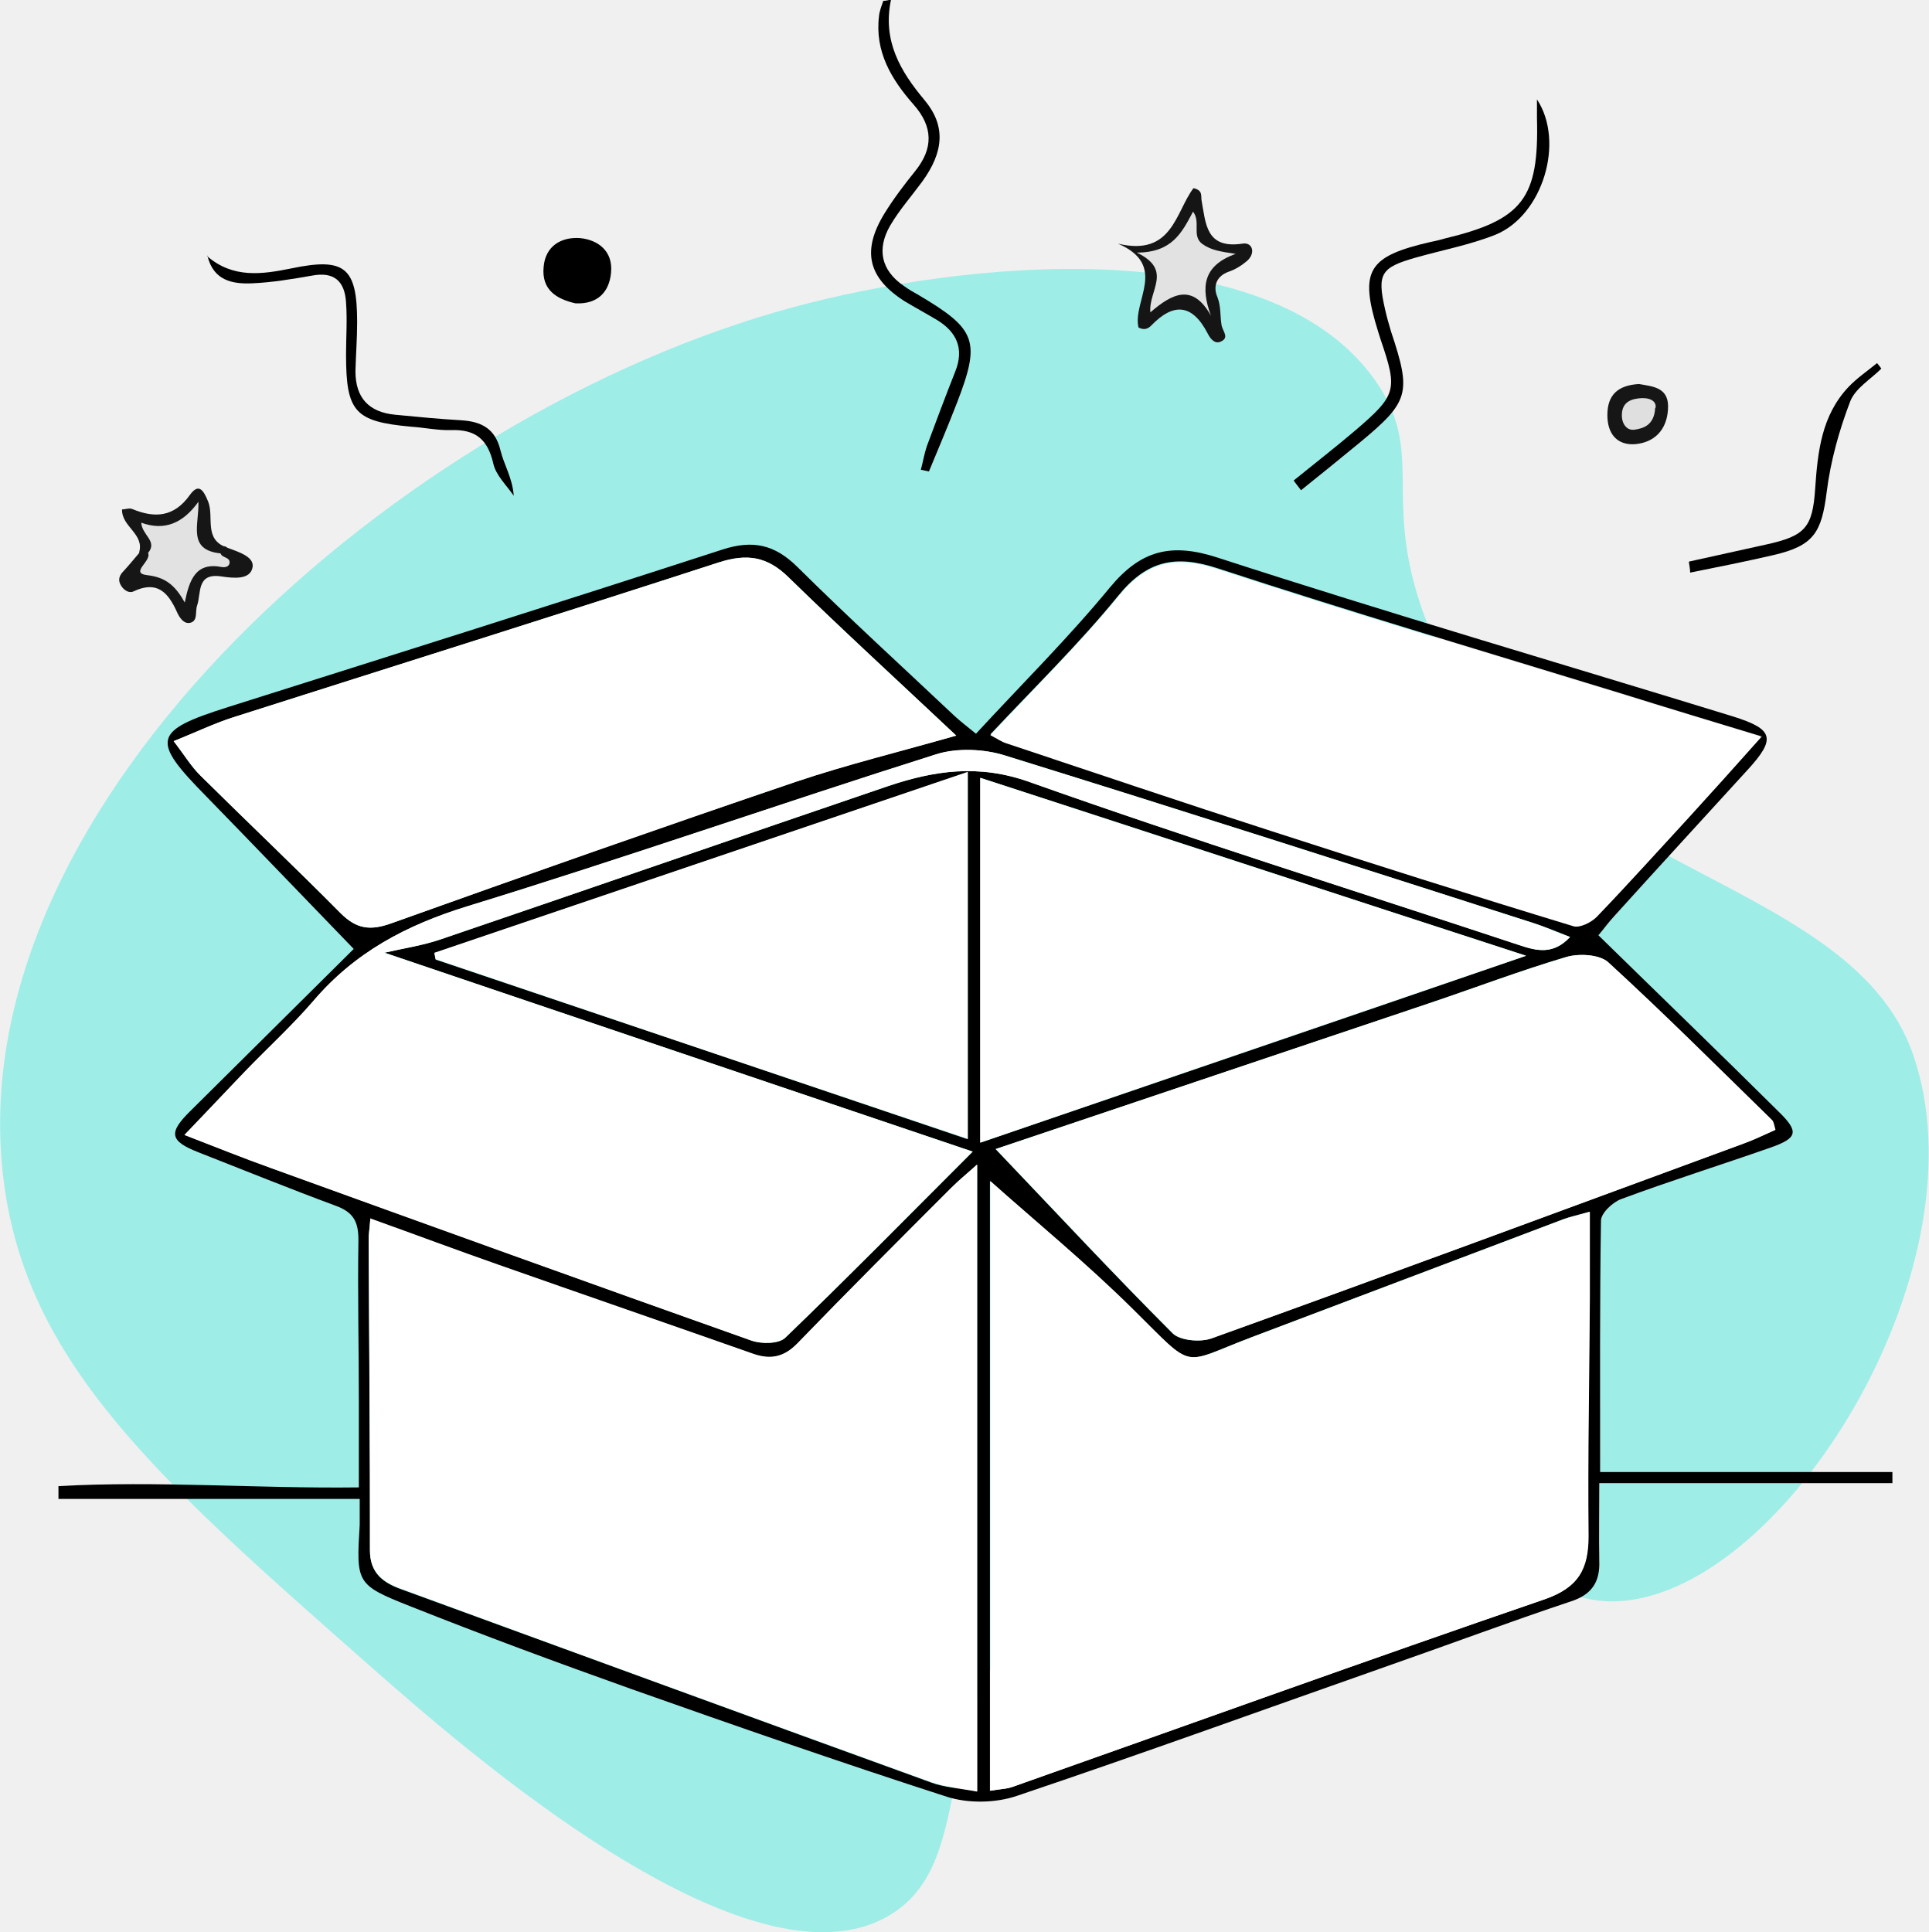
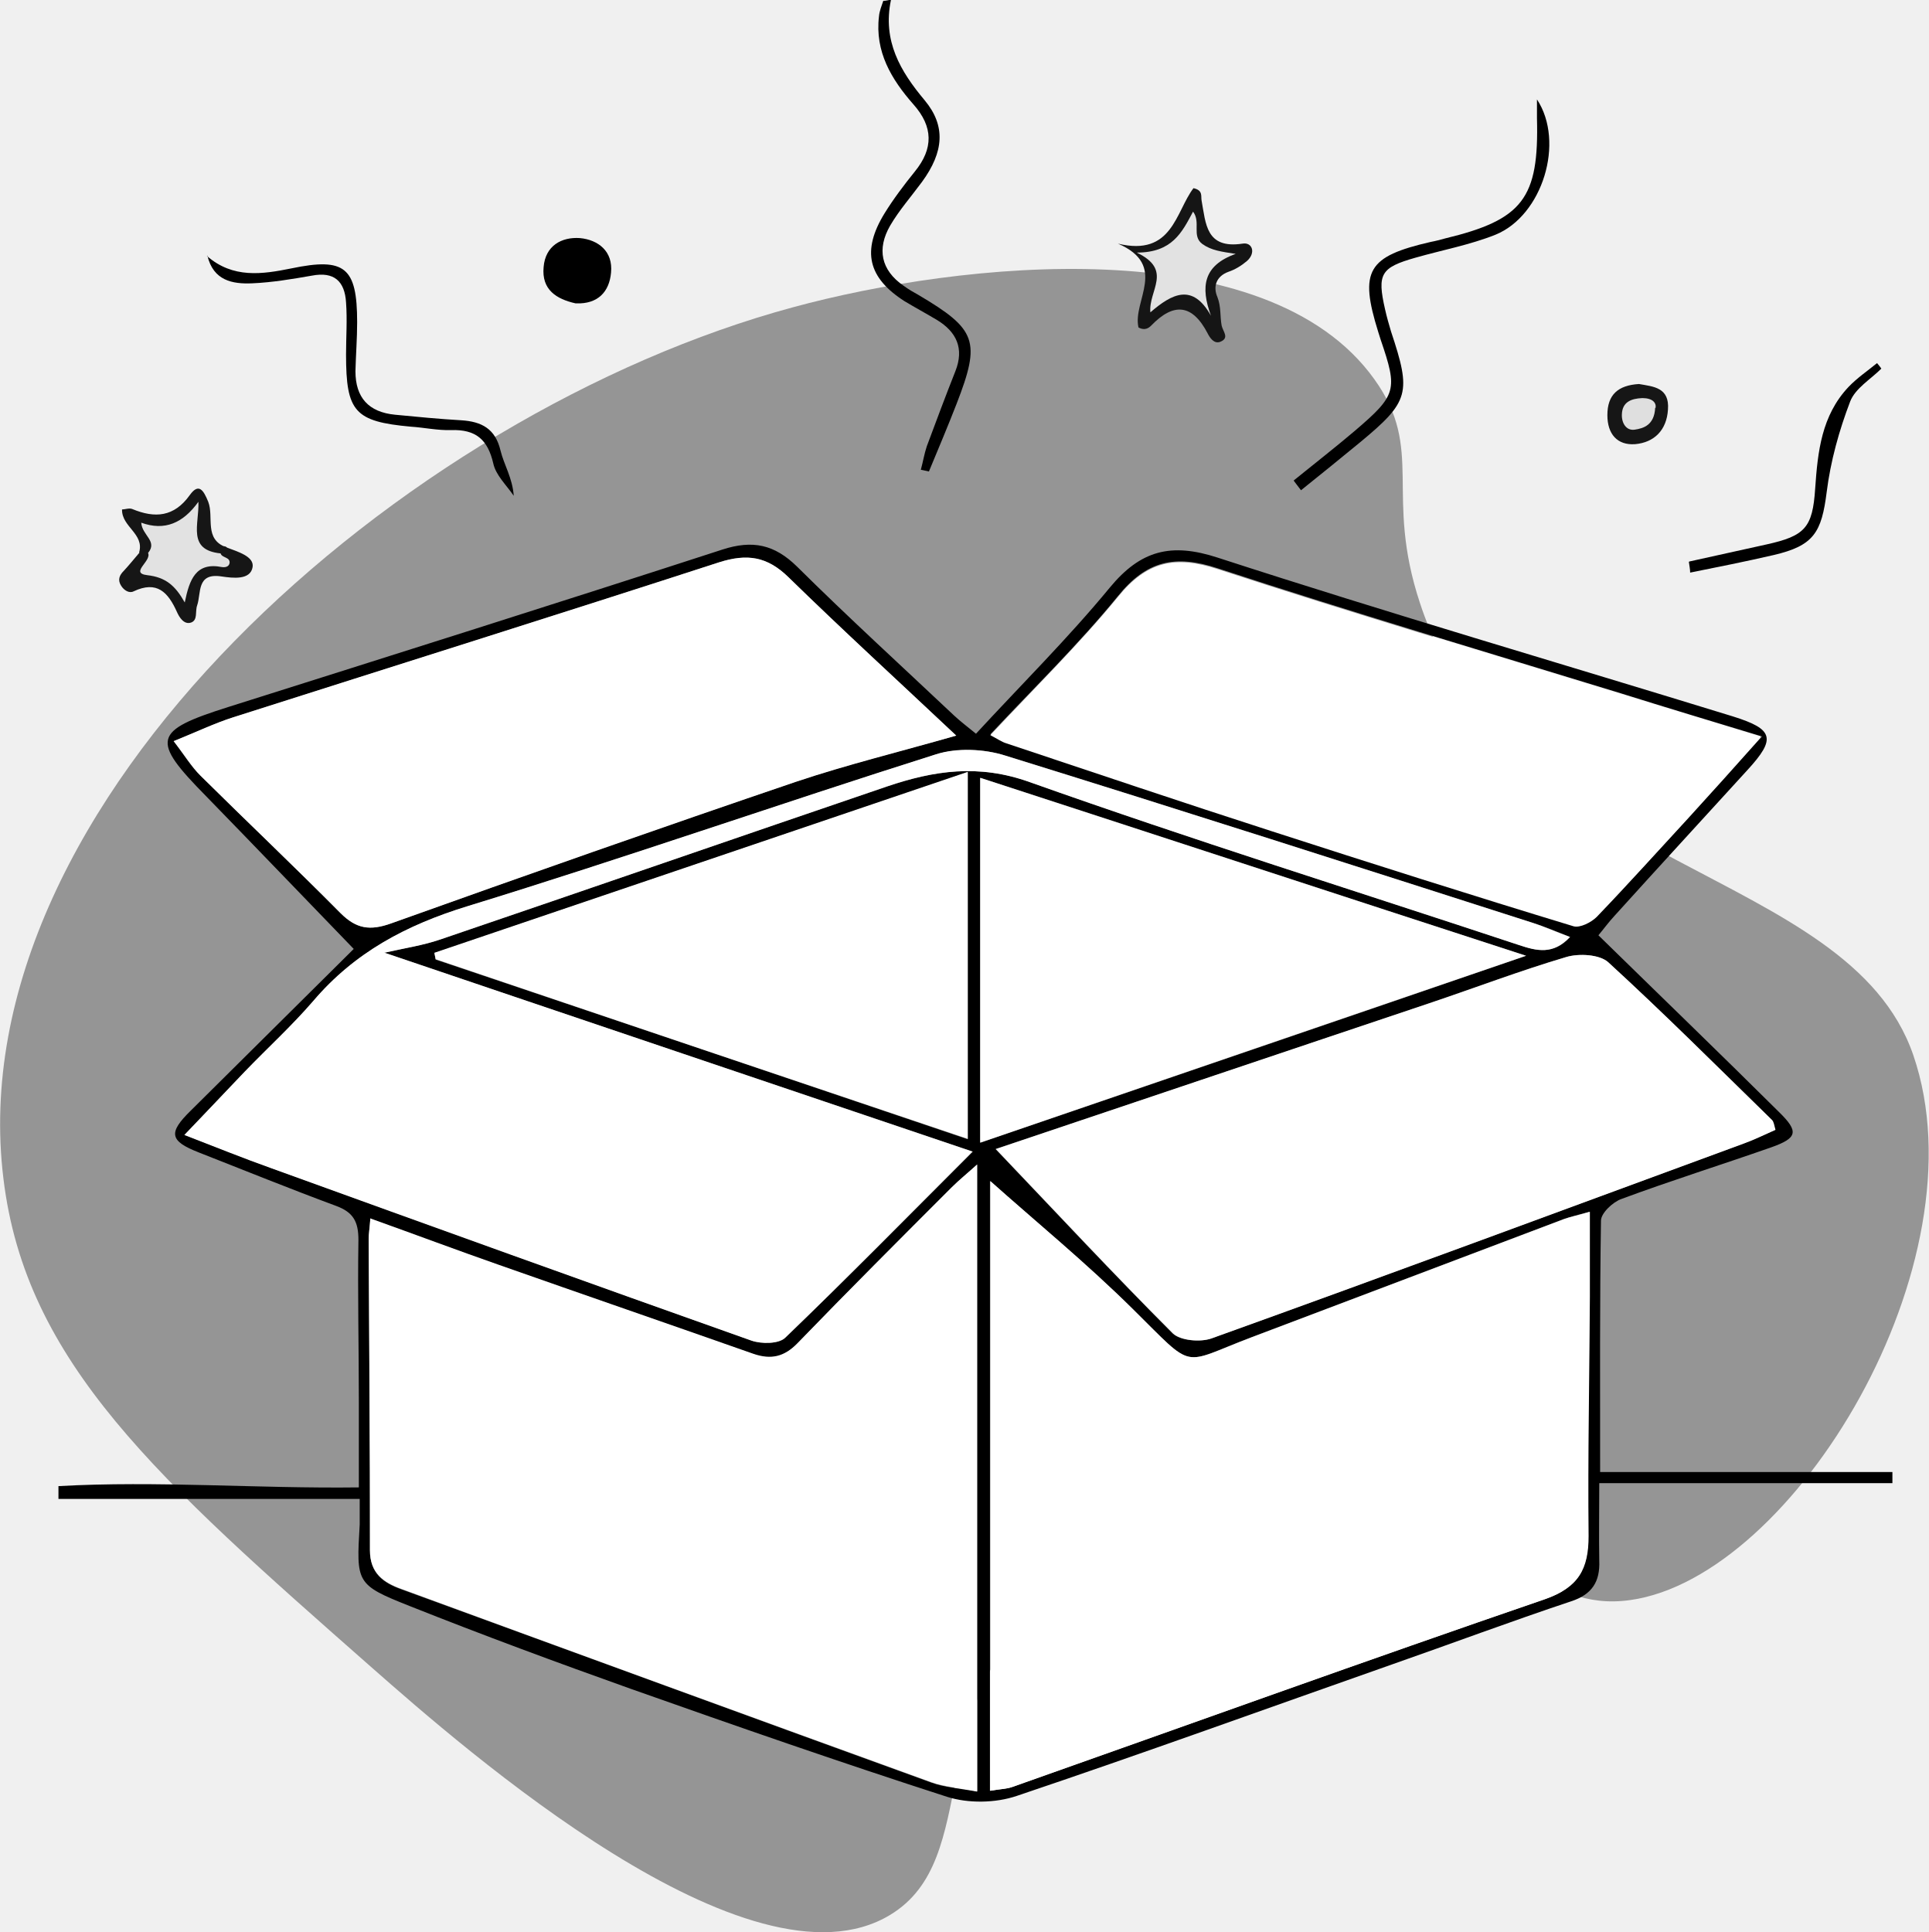
<svg xmlns="http://www.w3.org/2000/svg" id="Layer_2" data-name="Layer 2" viewBox="0 0 452 452.8">
  <defs>
    <style>
      .cls-1 {
        fill: #fff;
      }

      .cls-2 {
        fill: #e2e2e2;
      }

      .cls-3 {
        fill: #151515;
      }

      .cls-4 {
-         fill: #9fede7;
+         fill:rgb(149, 149, 149);
      }

      .cls-5 {
        fill: #161616;
      }

      .cls-6 {
        fill: #dfdfdf;
      }
    </style>
  </defs>
  <g id="Layer_1-2" data-name="Layer 1">
    <g>
      <path class="cls-4" d="m185.9,72c39-10.6,110.9-18.5,136.2,16.9,11.9,16.6,2.2,26.9,10.7,52.5,20.9,63.5,100.3,61.4,115.6,105.9,16.7,48.7-27.9,122.3-66.3,127.7-21.1,3-27.6-16.5-64.2-19.7-7.2-.6-45.6-4-71.9,18.7-30.3,26.1-15.4,61.5-37.4,74.8-32.9,19.9-99.9-39-121.5-58C36.9,346.6,6,319.4.8,276.2-10,187.9,94.3,96.7,185.9,72Z" />
      <g>
        <path d="m228.6,172.1c10.6-11.5,21.7-22.5,31.5-34.4,7.2-8.7,14.3-10.6,25.3-7,40,13,80.4,24.8,120.7,37.2,9.6,3,10.2,5.2,3.4,12.6-10.3,11.3-20.7,22.6-31,34-1.5,1.6-2.8,3.4-3.9,4.7,14.3,14,28.4,27.6,42.3,41.4,4.7,4.6,4.4,6.1-1.8,8.3-11.7,4.1-23.5,7.8-35.1,12.1-2,.7-4.8,3.3-4.8,5.1-.3,19.1-.2,38.3-.2,58.9h68.5c0,.9,0,1.7,0,2.6h-68.7c0,6.6-.1,12.4,0,18.2.2,4.9-1.7,7.9-6.6,9.5-14.1,4.7-28,9.9-42,14.8-29.3,10.3-58.5,20.9-87.9,30.8-5,1.7-11.4,1.8-16.4.2-24.8-8-49.5-16.6-74.1-25.3-17.4-6.2-34.7-12.6-51.8-19.4-12.6-5-12.5-5.4-11.7-19.1,0-1.5,0-3.1,0-6H13.7c0-1,0-2,0-3,23.2-1.3,46.4.6,70.4.3,0-6.8,0-13.4,0-20.1,0-12.6-.3-25.3-.1-37.9,0-4.3-1.2-6.5-5.3-8-10.8-4-21.4-8.3-32.1-12.5-6.9-2.7-7.2-4.6-1.9-9.8,12.8-12.7,25.6-25.4,38.2-37.9-11.9-12.3-23.2-24.1-34.6-35.8-13-13.2-12.5-15.3,5.2-20.9,38.6-12.2,77.3-24.4,115.8-36.9,7.1-2.3,12.2-1.2,17.5,4,12,11.9,24.5,23.3,36.8,34.9,1.5,1.4,3.1,2.6,5.3,4.4Zm-141.8,113.5c-.2,2.6-.4,3.7-.4,4.8.1,24.3.4,48.6.3,73,0,5.4,3.2,7.6,7.4,9.1,41.4,15.1,82.8,30.3,124.2,45.3,3,1.1,6.4,1.3,10.7,2.1v-146.9c-2.2,2-4.2,3.6-6,5.4-12.1,12.1-24.2,24.2-36.1,36.5-3.1,3.2-6.2,3.9-10.3,2.5-19.9-7-39.9-13.9-59.8-20.9-9.7-3.4-19.3-7-29.9-10.8Zm145.2,134.1c2.2-.4,3.8-.4,5.2-.9,41.6-14.7,83.1-29.7,124.8-44,7.9-2.7,10.2-7.1,10.2-14.8-.2-18.7.2-37.4.3-56.1,0-6.4,0-12.8,0-19.9-3,.8-4.6,1.2-6,1.7-24.4,9.2-48.8,18.5-73.2,27.7-16.9,6.4-13.1,8-27.9-6.6-11-10.8-22.9-20.7-33.4-30v142.9ZM90.1,223.3c4.8-1.1,9.1-1.8,13.1-3.1,34.9-11.9,69.8-24,104.8-35.9,10.9-3.7,21.4-5.3,33.4-1,37.9,13.5,76.4,25.5,114.7,38.2,4.1,1.4,8,2.3,11.9-1.9-3.3-1.3-5.9-2.4-8.7-3.3-41.2-13.2-82.3-26.4-123.6-39.2-5-1.6-11.3-1.8-16.3-.3-36.7,11.6-73,24.3-109.8,35.6-14.3,4.4-26.4,10.8-36.1,22.2-5,5.8-10.7,11-16,16.5-4.5,4.6-8.9,9.4-14.2,14.9,7.5,2.9,13.9,5.4,20.4,7.8,37.5,13.5,74.9,27.1,112.5,40.4,2.3.8,6.4.8,7.9-.7,14.4-13.9,28.4-28.1,43.9-43.6-47-15.9-92.5-31.2-137.8-46.6Zm143.2,46c14.4,15.1,27.7,29.4,41.5,43.2,1.7,1.7,6.4,2.1,9,1.2,41.7-15,83.2-30.4,124.8-45.7,2.5-.9,4.9-2.1,7.4-3.2-.4-1.1-.4-1.9-.8-2.3-12.7-12.4-25.3-25-38.4-37-2-1.8-6.8-2.1-9.8-1.2-10.8,3.2-21.3,7.2-32,10.8-33.4,11.3-66.9,22.5-101.7,34.2ZM40.7,173.7c2.5,3.3,4.1,6,6.3,8.1,10.9,10.8,22,21.3,32.8,32.2,3.7,3.7,6.9,4.2,11.9,2.4,31.5-11.3,63.1-22.5,94.9-33.2,12-4.1,24.4-7.1,37.5-10.8-13.6-12.8-26.7-24.8-39.3-37.1-5-4.9-9.7-5.6-16.3-3.5-37.9,12.3-75.8,24.2-113.8,36.3-4.4,1.4-8.6,3.5-14,5.6Zm372.2-1.1c-12.2-3.7-22.5-6.8-32.7-10-31.6-9.7-63.4-19.1-94.8-29.4-10-3.3-16.7-1.8-23.4,6.5-9.2,11.3-19.7,21.5-29.9,32.4,1.7.9,2.7,1.6,3.7,1.9,20.7,6.9,41.4,13.9,62.2,20.6,23.5,7.6,47.2,15,70.8,22.3,1.5.4,4.1-.9,5.4-2.2,7.4-7.6,14.5-15.5,21.6-23.3,5.3-5.8,10.5-11.6,17.1-19Zm-186.1,8.4c-42.8,14.5-83.9,28.4-125,42.4.1.5.2,1,.3,1.5,41.6,14,83.1,28,124.7,42.1v-85.9Zm3,86.8c43.2-14.8,84.9-29,127.9-43.8-43.7-14.2-85.7-28-127.9-41.7v85.5Z" />
        <path d="m303.2,112.6c4.8-3.9,9.7-7.7,14.4-11.7,9.7-8.3,10-9.5,6-21.2-.2-.6-.4-1.3-.6-1.9-4.5-14.4-2.5-17.7,12.3-21.1,1.1-.2,2.2-.5,3.3-.8,18.3-4.4,22.1-9.4,21.6-28.2,0-1.3,0-2.6,0-4.4,6.6,10,1.3,27.2-9.7,31.7-6,2.4-12.5,3.6-18.8,5.4-8.1,2.3-9,3.8-7.1,12.1.4,1.8.9,3.5,1.4,5.2,4.8,14.4,4.3,16.4-7.3,26-4.6,3.8-9.2,7.5-13.8,11.2-.5-.7-1.1-1.4-1.6-2.1Z" />
        <path d="m208.8,0c-2,9.6,2.2,16.7,7.9,23.5,5,6,4.5,12.1-.6,19.1-2.5,3.4-5.4,6.7-7.5,10.3-3.1,5.4-2.2,10.4,3.2,14.1,1.1.8,2.3,1.5,3.4,2.1,13.7,8.1,14.7,10.8,9,25.5-2.1,5.4-4.3,10.6-6.5,15.9-.6-.1-1.2-.3-1.9-.4.5-1.8.8-3.7,1.4-5.5,2.2-5.9,4.4-11.8,6.7-17.6,2.1-5.3.3-9.2-4.3-12-2.5-1.5-5.1-2.9-7.6-4.4-8.6-5.5-10.1-11.8-4.7-20.6,2.1-3.4,4.6-6.7,7.1-9.8,4.4-5.4,4.3-10.5-.3-15.7-5.2-5.9-9.1-12.4-8.1-20.7.1-1.2.6-2.4,1-3.6.6,0,1.3-.2,1.9-.3Z" />
        <path d="m48.5,60c6.1,5.3,12.9,4.3,19.8,2.9,12.5-2.6,15.4-.3,15.4,12.6,0,3.8-.3,7.6-.4,11.5,0,6.2,3.1,9.6,9.3,10.2,5.2.5,10.3,1,15.5,1.3,4.8.3,8,2,9.2,7.1.8,3.3,2.8,6.4,3.1,10.6-1.7-2.5-4.2-4.8-4.8-7.6-1.3-5.6-4.1-8-9.9-7.8-3.1.1-6.3-.6-9.4-.8-13.2-1.2-15.2-3.5-15.2-16.9,0-4.1.3-8.1,0-12.2-.3-5-2.8-7.3-8-6.3-4.6.8-9.3,1.6-14,1.8-4.6.2-9.1-.6-10.5-6.5Z" />
        <path d="m395.9,131.6c6-1.3,12.1-2.7,18.1-4,9-2,10.8-3.9,11.4-13.1.6-8.7,1.5-17.1,7.8-23.8,2-2.1,4.5-3.8,6.7-5.6.3.4.7.8,1,1.3-2.5,2.5-6.1,4.6-7.3,7.7-2.6,6.8-4.6,14-5.5,21.2-1.2,9.5-3,12.6-12.5,14.8-6.5,1.5-13,2.8-19.5,4.1,0-.8-.2-1.7-.3-2.5Z" />
        <path d="m134.9,71.1c-4.5-1-8-3.2-7.5-8.5.4-5,4.2-7.1,8.5-6.8,4.3.4,7.8,3.1,7.3,8.1-.4,4.5-3.1,7.4-8.2,7.2Z" />
        <path class="cls-1" d="m86.9,285.6c10.6,3.8,20.2,7.4,29.9,10.8,19.9,7,39.9,13.9,59.8,20.9,4.1,1.4,7.2.7,10.3-2.5,11.9-12.3,24-24.4,36.1-36.5,1.8-1.8,3.8-3.4,6-5.4v146.9c-4.3-.8-7.6-1-10.7-2.1-41.4-15-82.8-30.1-124.2-45.3-4.2-1.5-7.4-3.7-7.4-9.1,0-24.3-.2-48.6-.3-73,0-1.1.2-2.2.4-4.8Z" />
        <path class="cls-1" d="m232.1,419.7v-142.9c10.4,9.3,22.4,19.1,33.4,30,14.8,14.6,11,13,27.9,6.6,24.4-9.2,48.8-18.5,73.2-27.7,1.4-.5,3-.8,6-1.7,0,7.1,0,13.5,0,19.9-.1,18.7-.5,37.4-.3,56.1,0,7.7-2.3,12-10.2,14.8-41.7,14.3-83.2,29.3-124.8,44-1.4.5-3,.5-5.2.9Z" />
        <path class="cls-1" d="m90.1,223.3c45.3,15.3,90.7,30.7,137.8,46.6-15.5,15.5-29.5,29.8-43.9,43.6-1.5,1.5-5.6,1.5-7.9.7-37.5-13.3-75-26.8-112.5-40.4-6.5-2.3-12.9-4.9-20.4-7.8,5.3-5.5,9.7-10.2,14.2-14.9,5.3-5.5,11-10.7,16-16.5,9.7-11.4,21.8-17.8,36.1-22.2,36.8-11.3,73.1-24,109.8-35.6,4.9-1.6,11.3-1.3,16.3.3,41.3,12.8,82.4,26,123.6,39.2,2.8.9,5.4,2.1,8.7,3.3-3.9,4.2-7.7,3.3-11.9,1.9-38.3-12.7-76.7-24.7-114.7-38.2-12-4.3-22.4-2.7-33.4,1-34.9,11.9-69.8,24-104.8,35.9-4,1.4-8.2,2-13.1,3.1Z" />
        <path class="cls-1" d="m233.4,269.3c34.8-11.7,68.2-23,101.7-34.2,10.7-3.6,21.2-7.6,32-10.8,3-.9,7.8-.6,9.8,1.2,13.1,12,25.7,24.6,38.4,37,.4.4.5,1.2.8,2.3-2.5,1.1-4.9,2.3-7.4,3.2-41.6,15.3-83.1,30.7-124.8,45.7-2.6.9-7.2.5-9-1.2-13.8-13.8-27.1-28.1-41.5-43.2Z" />
        <path class="cls-1" d="m40.7,173.7c5.4-2.2,9.6-4.2,14-5.6,37.9-12.1,75.9-24,113.8-36.3,6.6-2.1,11.3-1.4,16.3,3.5,12.7,12.4,25.8,24.4,39.3,37.1-13.2,3.8-25.5,6.8-37.5,10.8-31.7,10.8-63.3,21.9-94.9,33.2-5,1.8-8.2,1.3-11.9-2.4-10.8-10.9-21.9-21.4-32.8-32.2-2.1-2.1-3.7-4.8-6.3-8.1Z" />
        <path class="cls-1" d="m412.9,172.6c-6.6,7.4-11.8,13.2-17.1,19-7.2,7.8-14.3,15.7-21.6,23.3-1.3,1.3-3.9,2.6-5.4,2.2-23.7-7.2-47.3-14.7-70.8-22.3-20.8-6.7-41.5-13.7-62.2-20.6-1-.3-2-1-3.7-1.9,10.2-10.9,20.7-21.2,29.9-32.4,6.7-8.3,13.4-9.8,23.4-6.5,31.5,10.3,63.2,19.7,94.8,29.4,10.2,3.1,20.5,6.2,32.7,10Z" />
        <path class="cls-1" d="m226.8,181v85.9c-41.6-14-83.1-28-124.7-42.1-.1-.5-.2-1-.3-1.5,41.1-13.9,82.2-27.9,125-42.4Z" />
        <path class="cls-1" d="m229.7,267.8v-85.5c42.1,13.7,84.2,27.5,127.9,41.7-43,14.7-84.7,29-127.9,43.8Z" />
        <path class="cls-3" d="m266.8,76.7c-1.4-6.2,7-14.5-4.8-19.6,12.8,3.1,13.5-7.5,17.7-13,2.3.5,1.7,1.9,1.9,2.9,1,5.4,1,11.4,9.6,10.1,2.3-.4,3.2,2.2,1,4.1-1.3,1.1-2.8,2-4.3,2.5-3,1.1-3.6,3.6-2.6,5.9.9,2.3.6,4.5,1,6.7.3,1.4,1.9,2.9-.3,3.8-1.5.6-2.5-1-3-2-3.6-6.9-8-7.2-13.2-1.8-.6.6-1.5,1.2-2.9.5Z" />
        <path class="cls-2" d="m283.8,74c-4.3-7.7-9.1-5.2-14.2-.8-.5-5.1,5.4-9.9-3.2-14,8.3,0,10.6-4.7,13.2-9.6,1.9,2.5-.4,5.7,2.2,7.6,2.1,1.5,4.5,1.8,7.8,2.3-7.6,2.7-8.3,7.7-5.8,14.5Z" />
        <path class="cls-5" d="m53.1,128.3c2.6,1,6.5,2.1,6.1,4.6-.5,3.1-4.6,2.6-7.3,2.2-5.9-.9-4.7,3.9-5.7,6.8-.5,1.4.2,3.4-1.4,4-1.7.6-2.8-1.3-3.3-2.4-2.1-4.7-4.7-7.5-10.2-4.9-1,.5-2.2-.2-2.9-1.3-.9-1.4-.4-2.5.6-3.5,1.3-1.4,2.5-2.9,3.7-4.3.7-.6,1.4-.9,2.3-.7,6.2,5.4,8,5.3,16-.3.7-.3,1.4-.8,2.2-.2Z" />
        <path class="cls-5" d="m53.1,128.3c-.4.4-.9.9-1.3,1.3-2.6,2.5-5.3,1.3-6.7-.9-2.9-4.4-5.2-3.2-7.9,0-.6.7-1.4,1.3-2.5.8-.7,0-1.4,0-2.1,0,1.3-4.4-4.1-6-4-10.1.7,0,1.7-.4,2.4-.1,5.3,2.2,9.8,1.9,13.5-3.3,2.1-2.9,3.2-1.1,4.3,1.6,1.4,3.6-1.1,8.8,4.3,10.7Z" />
        <path class="cls-2" d="m34.7,129.6c2.3-2.8-1.4-4.1-1.6-7.1,5.5,2,9.8.1,13.4-4.9.2,5.3-2.7,11.3,5.2,12.1.3,1.1,2.3.8,2.1,2.3-.2.9-1.1,1-1.8.9-6.1-1.2-7.6,2.9-8.7,8.3-2.2-3.9-4.4-5.9-8.8-6.4-4.2-.5,1.1-3.3.2-5.2Z" />
        <path class="cls-5" d="m384.1,90c3.4.6,7.2.8,6.8,6-.3,4.8-3.2,7.7-7.7,8.1-4.2.3-6.5-2.4-6.5-6.8,0-4.8,2.5-7,7.4-7.3Z" />
        <path class="cls-6" d="m387.9,95.6c-.2,4-2.7,4.8-4.8,5.1-2,.3-3.1-1.6-3-3.6.1-2.9,2.2-3.7,4.8-3.8,2.4,0,3.3,1.1,3.1,2.3Z" />
      </g>
    </g>
  </g>
</svg>
